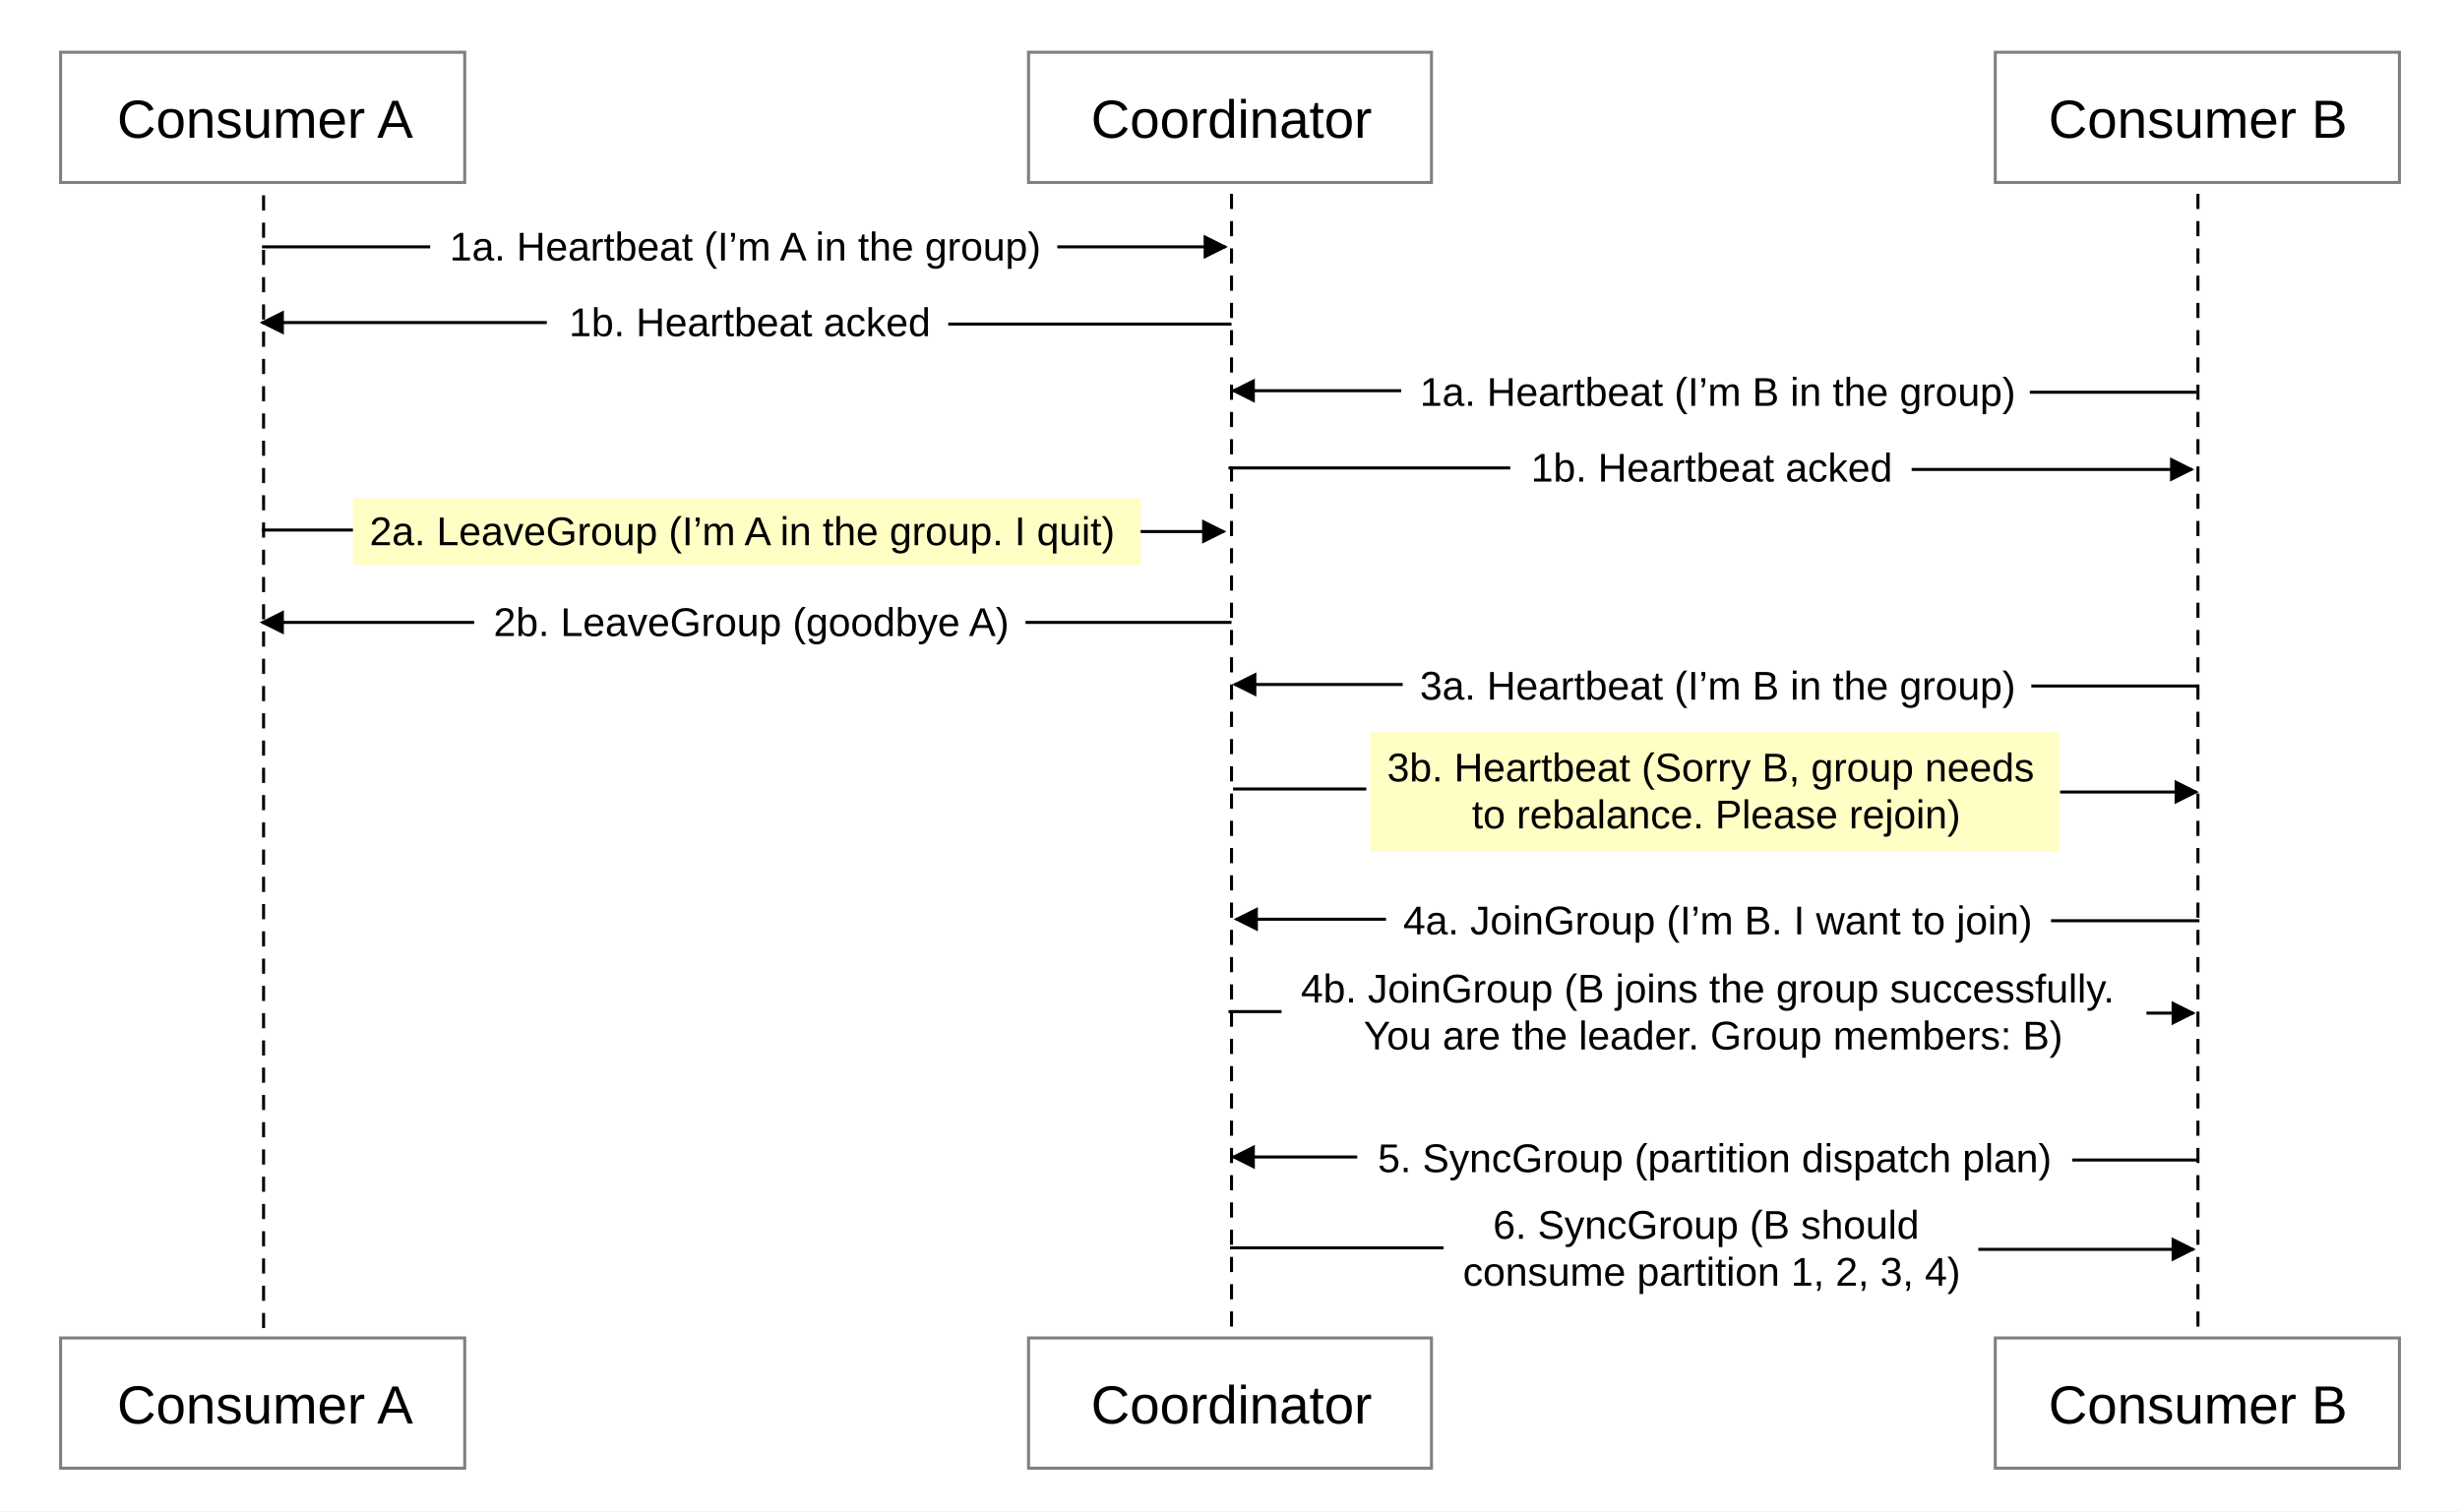
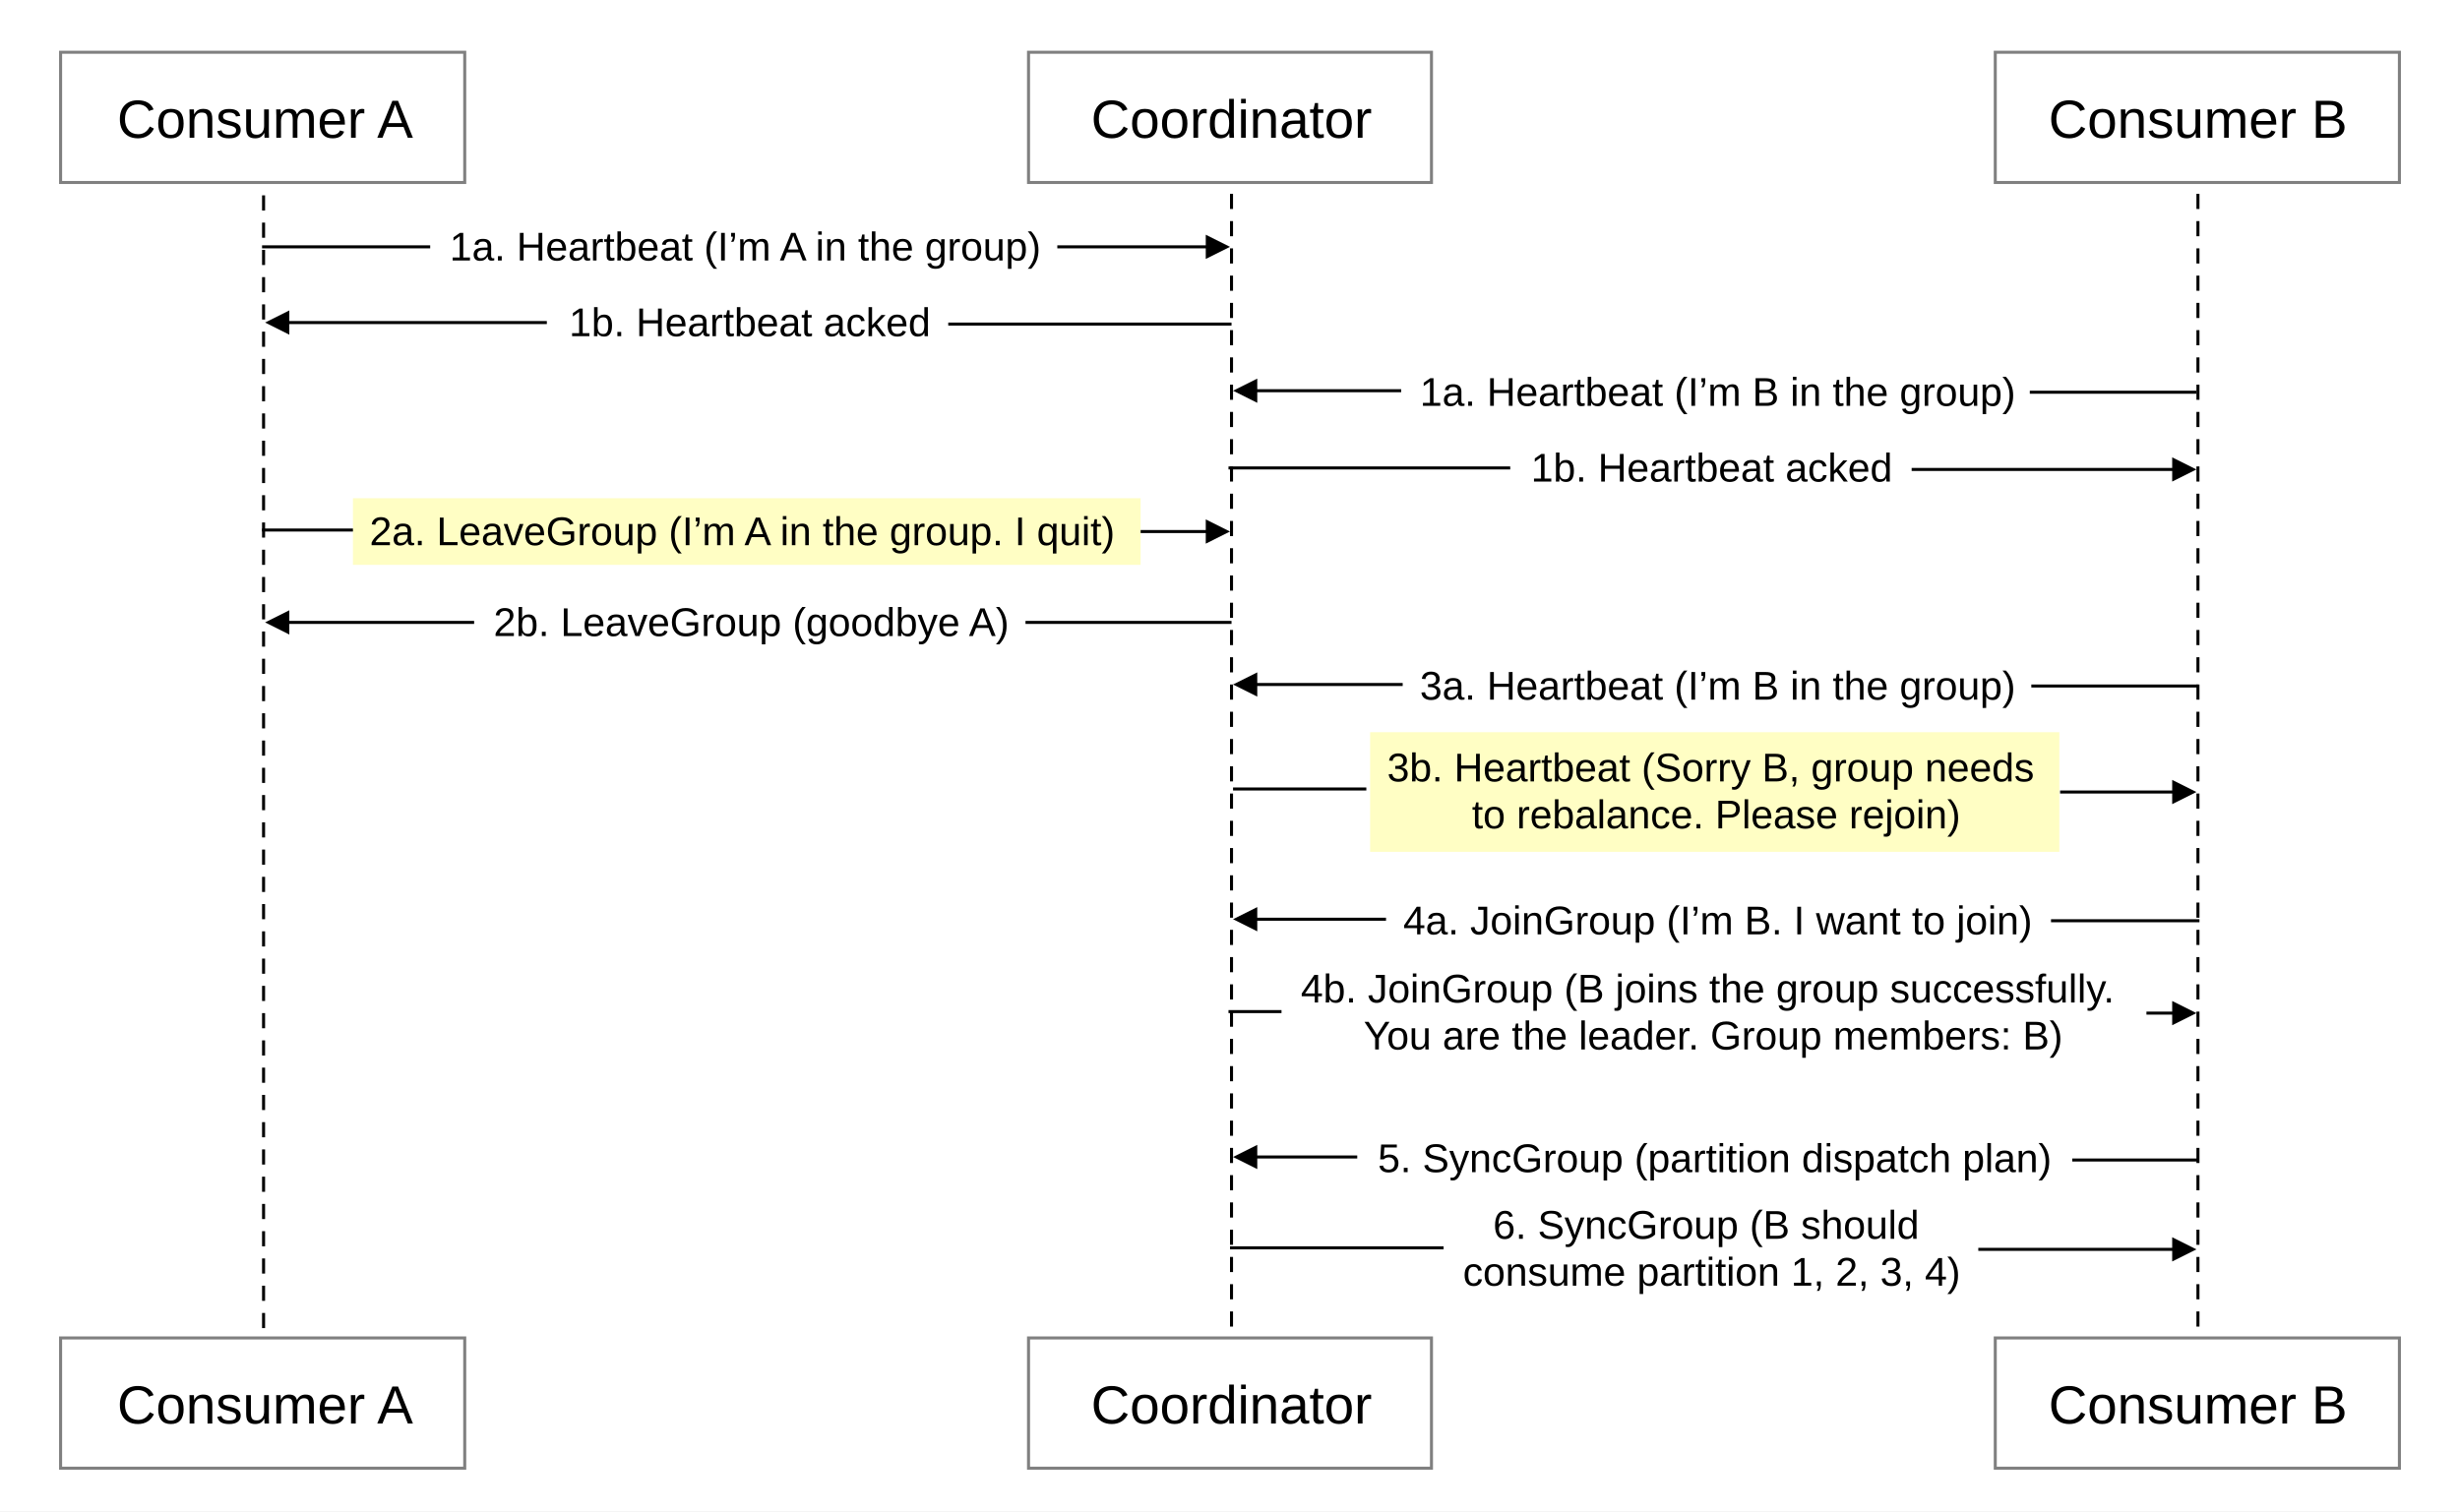
<svg xmlns="http://www.w3.org/2000/svg" width="1624" height="998" viewBox="0 0 1624 998" role="img" aria-labelledby="title desc">
  <defs>
-     <marker id="arrow" viewBox="0 0 10 10" refX="9" refY="5" markerWidth="8" markerHeight="8" markerUnits="strokeWidth" orient="auto-start-reverse">
+     <marker id="arrow" viewBox="0 0 10 10" refX="8" refY="5" markerWidth="8" markerHeight="8" markerUnits="strokeWidth" orient="auto-start-reverse">
      <path d="M0 0 10 5 0 10z" />
    </marker>
    <style>text{font-family:Arial,Helvetica,sans-serif;fill:#000}.box{fill:#fff;stroke:#808080;stroke-width:2}.line{fill:none;stroke:#000;stroke-width:2}.arrow{fill:none;stroke:#000;stroke-width:2;marker-end:url(#arrow)}.dash{stroke-dasharray:10 8}.msg{fill:#fff;stroke:#808080;stroke-width:2}.persist{fill:#cdfdc5;stroke:#808080;stroke-width:2}.new{fill:#fffec4;stroke:#808080;stroke-width:2}.note{fill:#fffec4;stroke:#808080;stroke-width:2;stroke-dasharray:10 8}</style>
  </defs>
  <rect id="background" width="1624" height="998" fill="#fff" />
  <rect class="box" x="40" y="34.5" width="266.8" height="86" />
  <text x="175" y="91" font-size="35.5" text-anchor="middle">Consumer A</text>
  <path class="line dash" d="M174 129V887" />
  <rect class="box" x="40" y="883.5" width="266.8" height="86" />
  <text x="175" y="940" font-size="35.5" text-anchor="middle">Consumer A</text>
  <rect class="box" x="679" y="34.5" width="266" height="86" />
  <text x="813" y="91" font-size="35.5" text-anchor="middle">Coordinator</text>
  <path class="line dash" d="M813 128V886" />
  <rect class="box" x="679" y="883.5" width="266" height="86" />
  <text x="813" y="940" font-size="35.5" text-anchor="middle">Coordinator</text>
  <rect class="box" x="1317.2" y="34.5" width="266.8" height="86" />
  <text x="1451" y="91" font-size="35.5" text-anchor="middle">Consumer B</text>
  <path class="line dash" d="M1451 128V886" />
  <rect class="box" x="1317.2" y="883.5" width="266.8" height="86" />
  <text x="1451" y="940" font-size="35.5" text-anchor="middle">Consumer B</text>
  <path class="line" d="M173 163 H284" />
-   <path class="arrow" d="M698 163 H809" />
+   <path class="arrow" d="M698 163 H808.8" />
  <rect x="288" y="145" width="406" height="39" fill="#fff" />
  <text x="492" y="172" font-size="26.5" text-anchor="middle">1a. Heartbeat (I’m A in the group)</text>
  <path class="line" d="M813 214 H626" />
-   <path class="arrow" d="M361 213 H173" />
+   <path class="arrow" d="M361 213 H178.2" />
  <rect x="369" y="195" width="250" height="34" fill="#fff" />
  <text x="495" y="222" font-size="26.5" text-anchor="middle">1b. Heartbeat acked</text>
  <path class="line" d="M1450 259 H1340" />
-   <path class="arrow" d="M925 258 H814" />
+   <path class="arrow" d="M925 258 H817.2" />
  <rect x="930" y="241" width="406" height="39" fill="#fff" />
  <text x="1134" y="268" font-size="26.5" text-anchor="middle">1a. Heartbeat (I’m B in the group)</text>
  <path class="line" d="M811 309 H997" />
-   <path class="arrow" d="M1262 310 H1447" />
+   <path class="arrow" d="M1262 310 H1446.8" />
  <rect x="1004" y="291" width="250" height="34" fill="#fff" />
  <text x="1130" y="318" font-size="26.5" text-anchor="middle">1b. Heartbeat acked</text>
  <path class="line" d="M173 350 H234" />
-   <path class="arrow" d="M749 351 H808" />
+   <path class="arrow" d="M749 351 H808.8" />
  <rect x="233" y="329" width="520" height="44" fill="#fffec4" />
  <text x="490" y="360" font-size="26.5" text-anchor="middle">2a. LeaveGroup (I’m A in the group. I quit)</text>
  <path class="line" d="M813 411 H677" />
-   <path class="arrow" d="M313 411 H173" />
+   <path class="arrow" d="M313 411 H178.2" />
  <rect x="317" y="393" width="357" height="39" fill="#fff" />
  <text x="496" y="420" font-size="26.5" text-anchor="middle">2b. LeaveGroup (goodbye A)</text>
  <path class="line" d="M1451 453 H1341" />
-   <path class="arrow" d="M926 452 H815" />
+   <path class="arrow" d="M926 452 H817.2" />
  <rect x="930" y="435" width="406" height="39" fill="#fff" />
  <text x="1134" y="462" font-size="26.5" text-anchor="middle">3a. Heartbeat (I’m B in the group)</text>
  <path class="line" d="M814 521 H902" />
-   <path class="arrow" d="M1360 523 H1450" />
+   <path class="arrow" d="M1360 523 H1446.8" />
  <rect x="904.5" y="483.5" width="455" height="79" fill="#fffec4" />
  <text x="1133" y="516" font-size="26.5" text-anchor="middle">
    <tspan x="1133">3b. Heartbeat (Sorry B, group needs</tspan>
    <tspan x="1133" dy="31">to rebalance. Please rejoin)</tspan>
  </text>
  <path class="line" d="M1452 608 H1354" />
-   <path class="arrow" d="M915 607 H816" />
+   <path class="arrow" d="M915 607 H817.2" />
  <rect x="920" y="590" width="427" height="39" fill="#fff" />
  <text x="1134" y="617" font-size="26.5" text-anchor="middle">4a. JoinGroup (I’m B. I want to join)</text>
  <path class="line" d="M811 668 H846" />
-   <path class="arrow" d="M1417 669 H1448" />
+   <path class="arrow" d="M1417 669 H1446.8" />
  <rect x="855" y="635" width="552" height="70" fill="#fff" />
  <text x="1131" y="662" font-size="26.5" text-anchor="middle">
    <tspan x="1131">4b. JoinGroup (B joins the group successfully.</tspan>
    <tspan x="1131" dy="31">You are the leader. Group members: B)</tspan>
  </text>
  <path class="line" d="M1451 766 H1368" />
-   <path class="arrow" d="M896 764 H814" />
+   <path class="arrow" d="M896 764 H817.2" />
  <rect x="902" y="747" width="459" height="39" fill="#fff" />
  <text x="1132" y="774" font-size="26.5" text-anchor="middle">5. SyncGroup (partition dispatch plan)</text>
  <path class="line" d="M812 824 H953" />
-   <path class="arrow" d="M1306 825 H1448" />
+   <path class="arrow" d="M1306 825 H1446.8" />
  <rect x="959" y="791" width="340" height="70" fill="#fff" />
  <text x="1130" y="818" font-size="26.5" text-anchor="middle">
    <tspan x="1130">6. SyncGroup (B should</tspan>
    <tspan x="1130" dy="31">consume partition 1, 2, 3, 4)</tspan>
  </text>
</svg>
